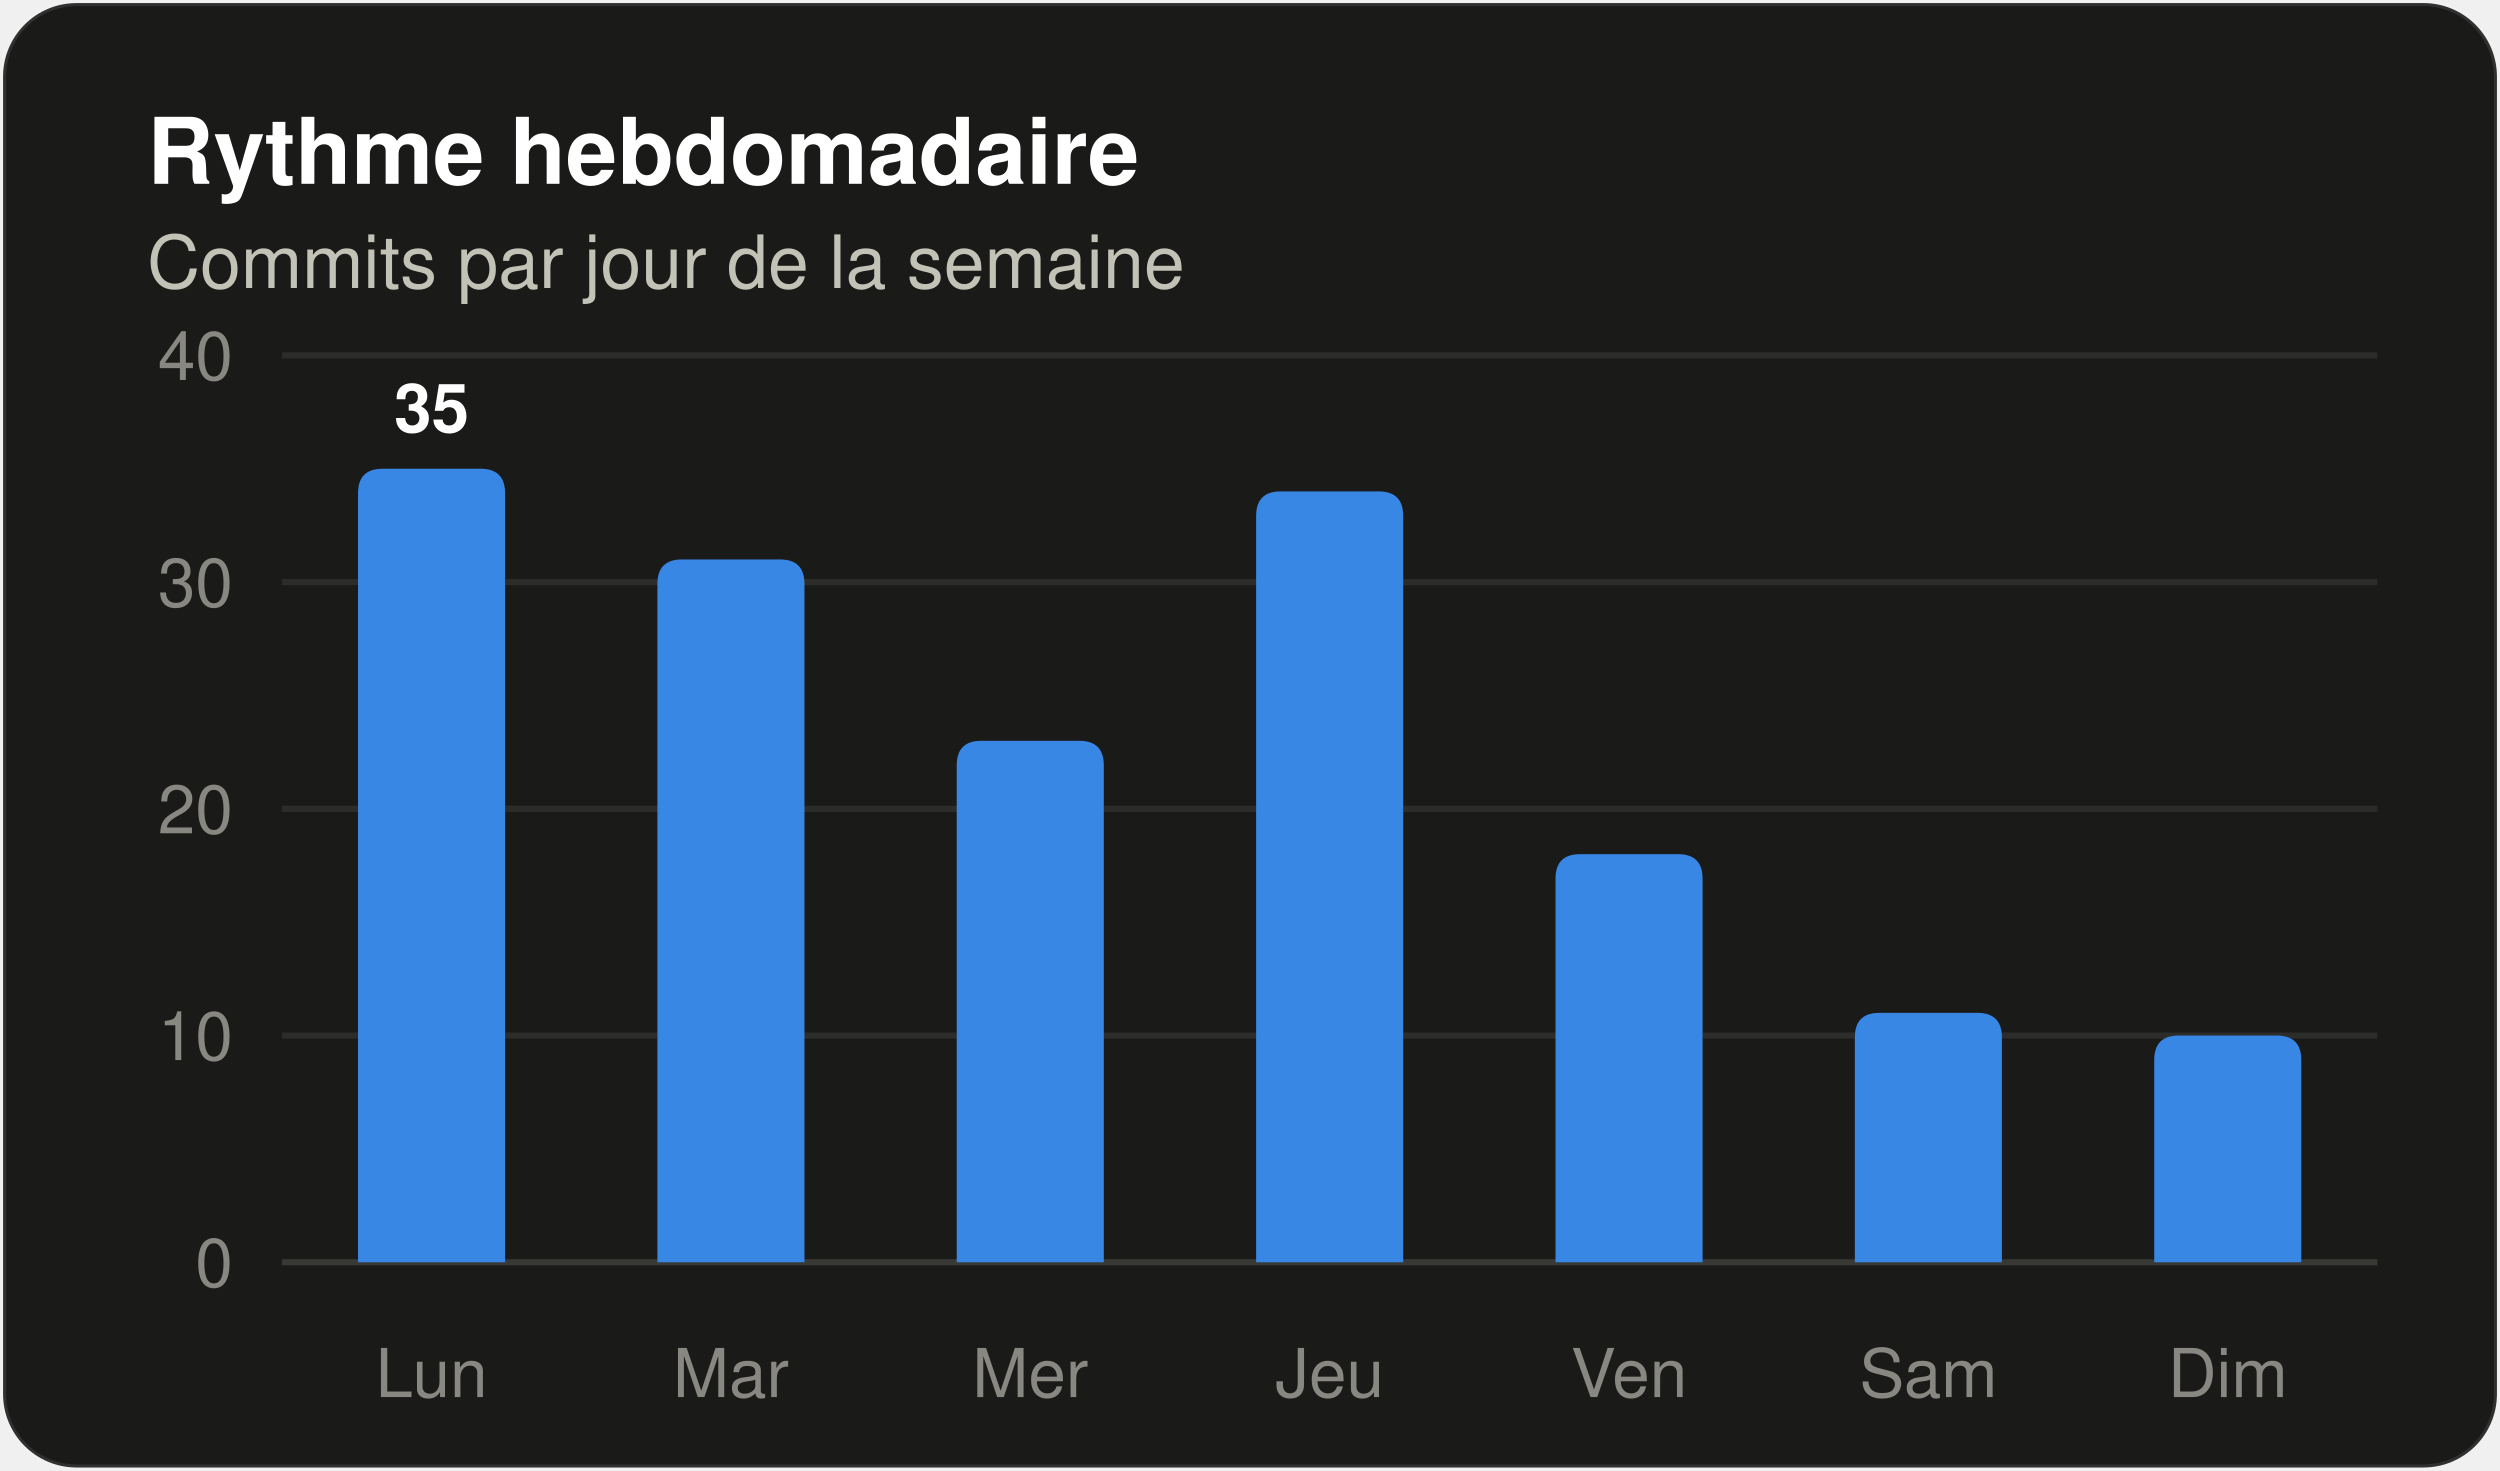
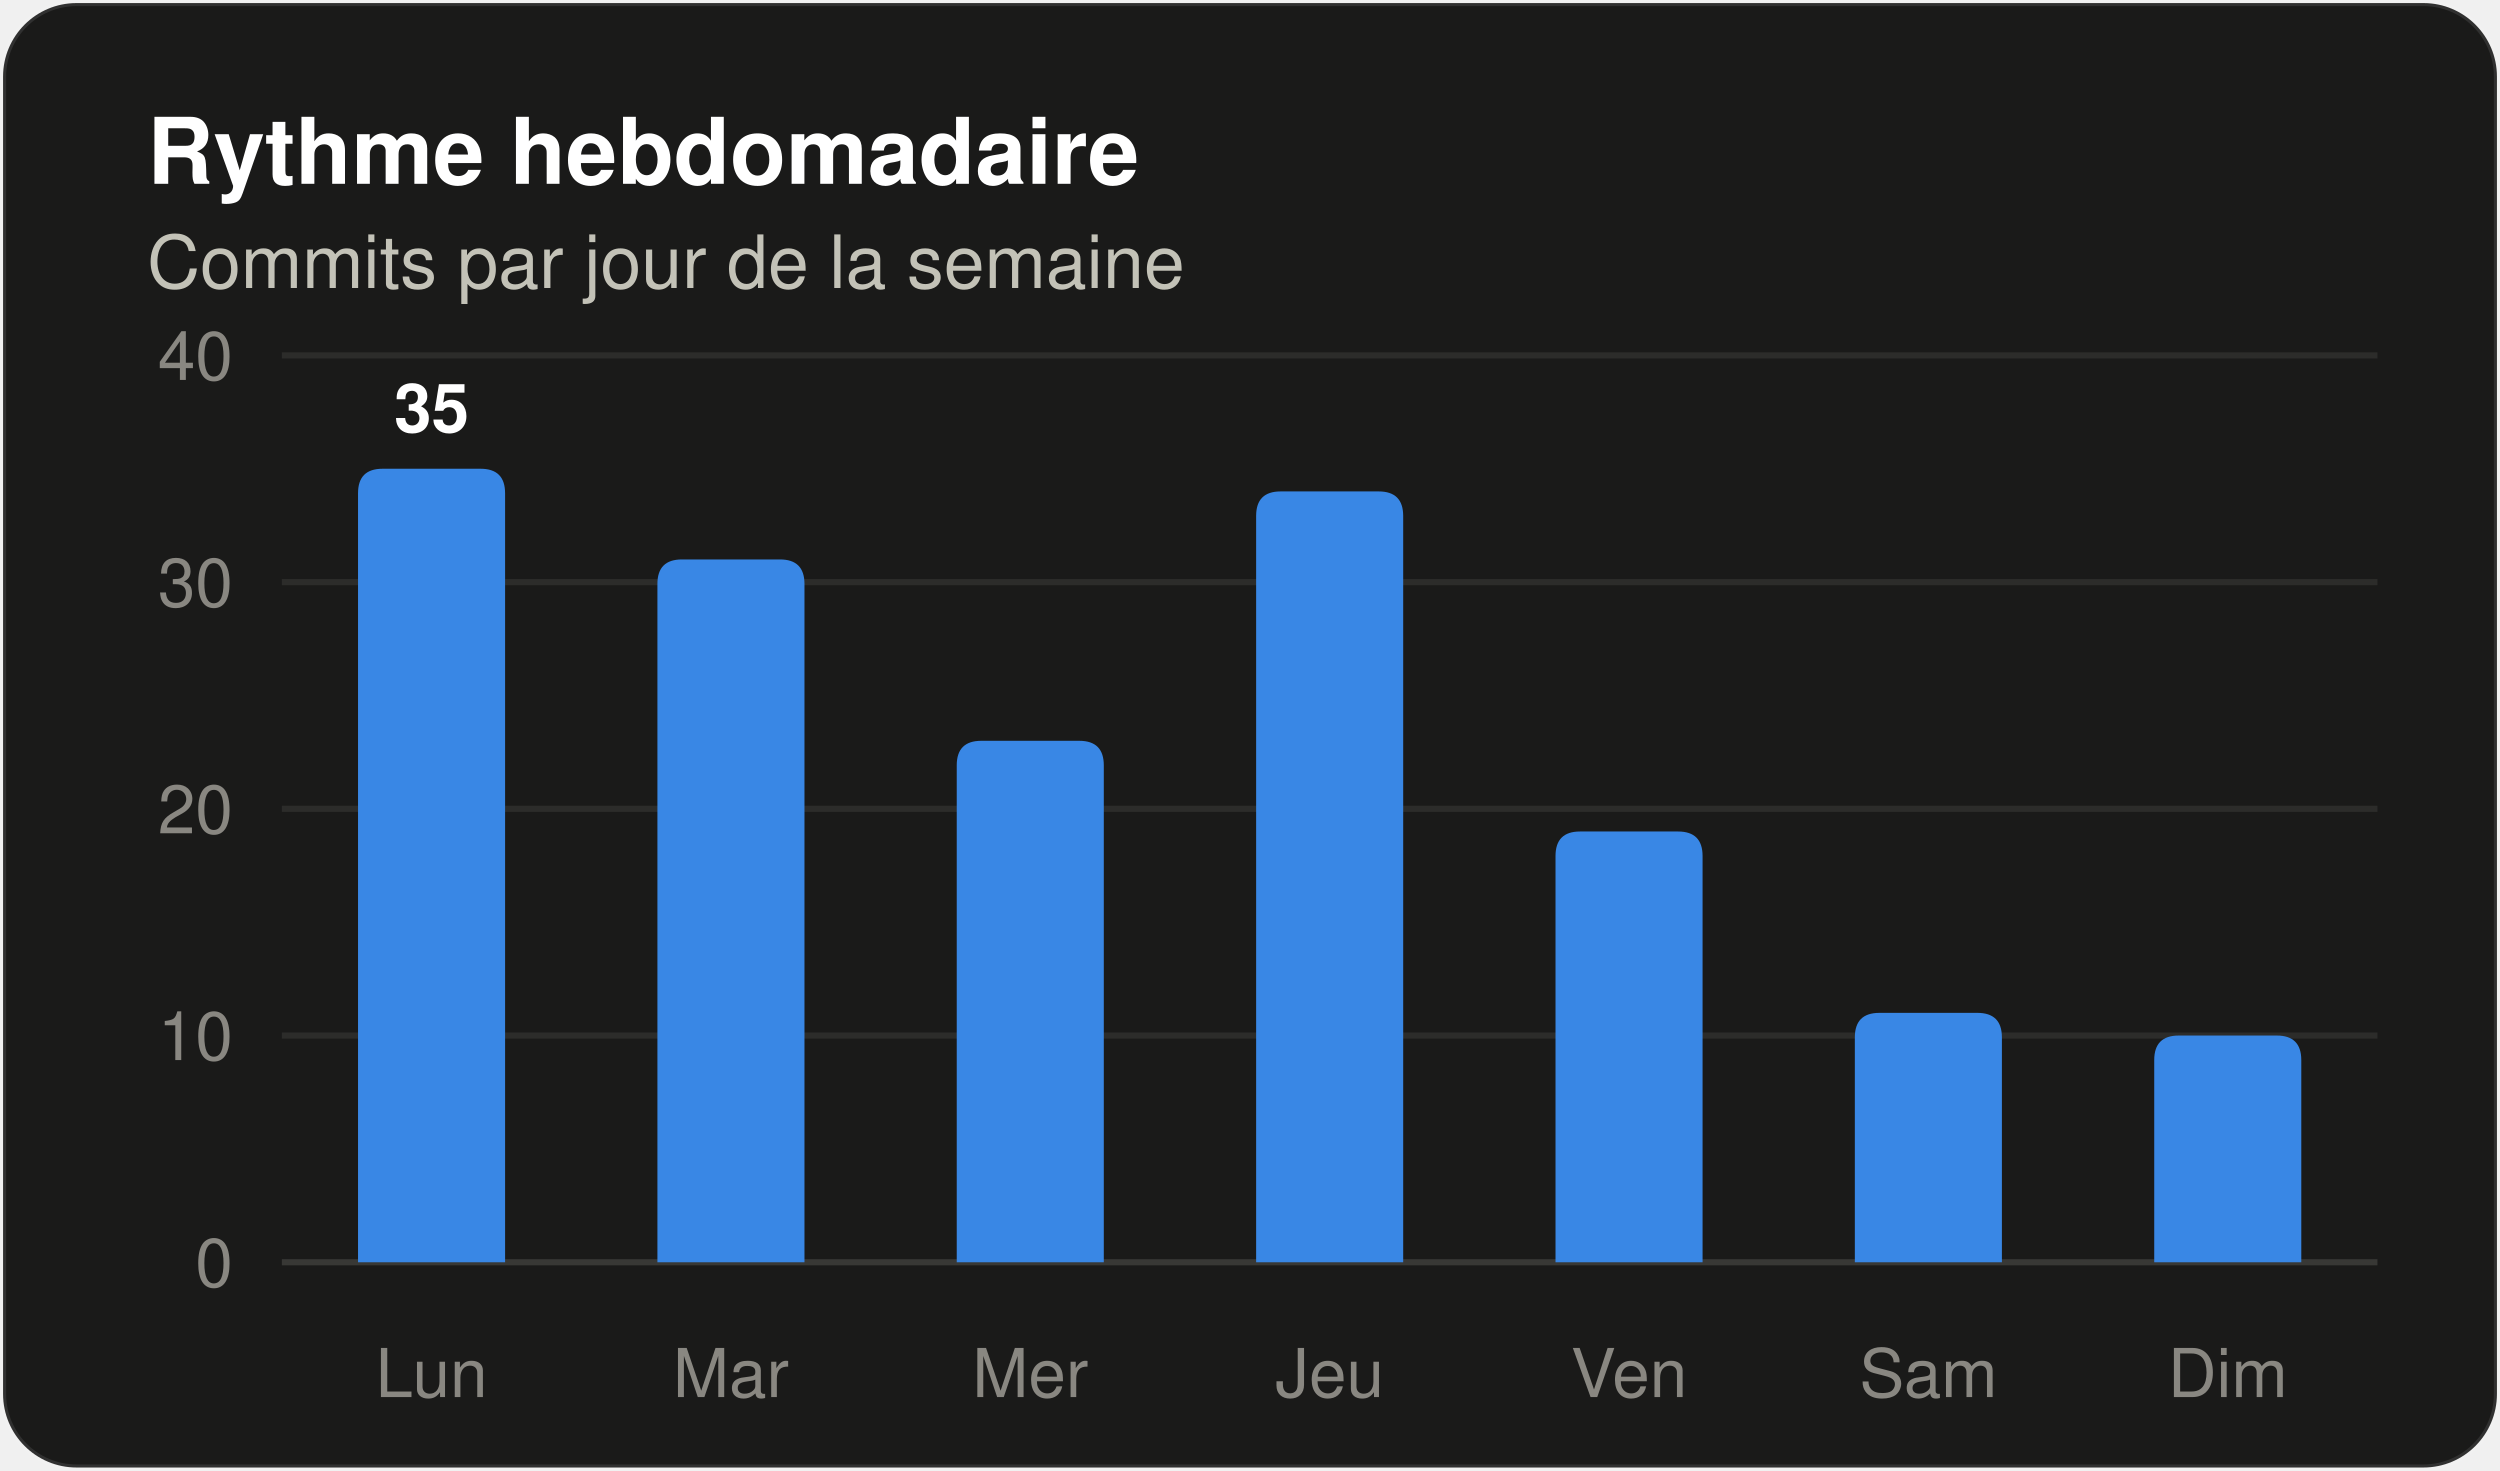
<svg xmlns="http://www.w3.org/2000/svg" width="408" height="240" viewBox="0 0 408 240" role="img" aria-label="Histogramme des commits par jour de la semaine" font-family="system-ui, 'Segoe UI', Ubuntu, Helvetica, Arial, sans-serif">
  <rect x="0.5" y="0.5" width="407" height="239" rx="12" fill="#1a1a19" stroke="rgba(255,255,255,0.10)" />
  <text x="24" y="30" font-size="15" fill="#ffffff" font-weight="600">Rythme hebdomadaire</text>
  <text x="24" y="47" font-size="12" fill="#c3c2b7">Commits par jour de la semaine</text>
  <line x1="46" y1="206.0" x2="388" y2="206.0" stroke="#383835" stroke-width="1" />
  <text x="38" y="210" font-size="11" fill="#898781" text-anchor="end" font-variant-numeric="tabular-nums">0</text>
  <line x1="46" y1="169.0" x2="388" y2="169.0" stroke="#2c2c2a" stroke-width="1" />
  <text x="38" y="173" font-size="11" fill="#898781" text-anchor="end" font-variant-numeric="tabular-nums">10</text>
  <line x1="46" y1="132.0" x2="388" y2="132.0" stroke="#2c2c2a" stroke-width="1" />
  <text x="38" y="136" font-size="11" fill="#898781" text-anchor="end" font-variant-numeric="tabular-nums">20</text>
  <line x1="46" y1="95.0" x2="388" y2="95.0" stroke="#2c2c2a" stroke-width="1" />
  <text x="38" y="99" font-size="11" fill="#898781" text-anchor="end" font-variant-numeric="tabular-nums">30</text>
  <line x1="46" y1="58.0" x2="388" y2="58.0" stroke="#2c2c2a" stroke-width="1" />
  <text x="38" y="62" font-size="11" fill="#898781" text-anchor="end" font-variant-numeric="tabular-nums">40</text>
  <path d="M 58.43 206.00 V 80.50 Q 58.43 76.50 62.43 76.50 H 78.43 Q 82.43 76.50 82.43 80.50 V 206.00 Z" fill="#3987e5" />
  <text x="70.429" y="70.5" font-size="11" fill="#ffffff" font-weight="600" text-anchor="middle">35</text>
  <text x="70.429" y="228" font-size="11" fill="#898781" text-anchor="middle">Lun</text>
  <path d="M 107.29 206.00 V 95.30 Q 107.29 91.30 111.29 91.30 H 127.29 Q 131.29 91.30 131.29 95.30 V 206.00 Z" fill="#3987e5" />
  <text x="119.286" y="228" font-size="11" fill="#898781" text-anchor="middle">Mar</text>
  <path d="M 156.14 206.00 V 124.90 Q 156.14 120.90 160.14 120.90 H 176.14 Q 180.14 120.90 180.14 124.90 V 206.00 Z" fill="#3987e5" />
  <text x="168.143" y="228" font-size="11" fill="#898781" text-anchor="middle">Mer</text>
  <path d="M 205.00 206.00 V 84.20 Q 205.00 80.20 209.00 80.20 H 225.00 Q 229.00 80.20 229.00 84.20 V 206.00 Z" fill="#3987e5" />
  <text x="217" y="228" font-size="11" fill="#898781" text-anchor="middle">Jeu</text>
-   <path d="M 253.86 206.00 V 143.40 Q 253.86 139.40 257.86 139.40 H 273.86 Q 277.86 139.40 277.86 143.40 V 206.00 Z" fill="#3987e5" />
+   <path d="M 253.86 206.00 V 139.70 Q 253.86 135.70 257.86 135.70 H 273.86 Q 277.86 135.70 277.86 139.70 V 206.00 Z" fill="#3987e5" />
  <text x="265.857" y="228" font-size="11" fill="#898781" text-anchor="middle">Ven</text>
  <path d="M 302.71 206.00 V 169.30 Q 302.71 165.30 306.71 165.30 H 322.71 Q 326.71 165.30 326.71 169.30 V 206.00 Z" fill="#3987e5" />
  <text x="314.714" y="228" font-size="11" fill="#898781" text-anchor="middle">Sam</text>
  <path d="M 351.57 206.00 V 173.00 Q 351.57 169.00 355.57 169.00 H 371.57 Q 375.57 169.00 375.57 173.00 V 206.00 Z" fill="#3987e5" />
  <text x="363.571" y="228" font-size="11" fill="#898781" text-anchor="middle">Dim</text>
</svg>
